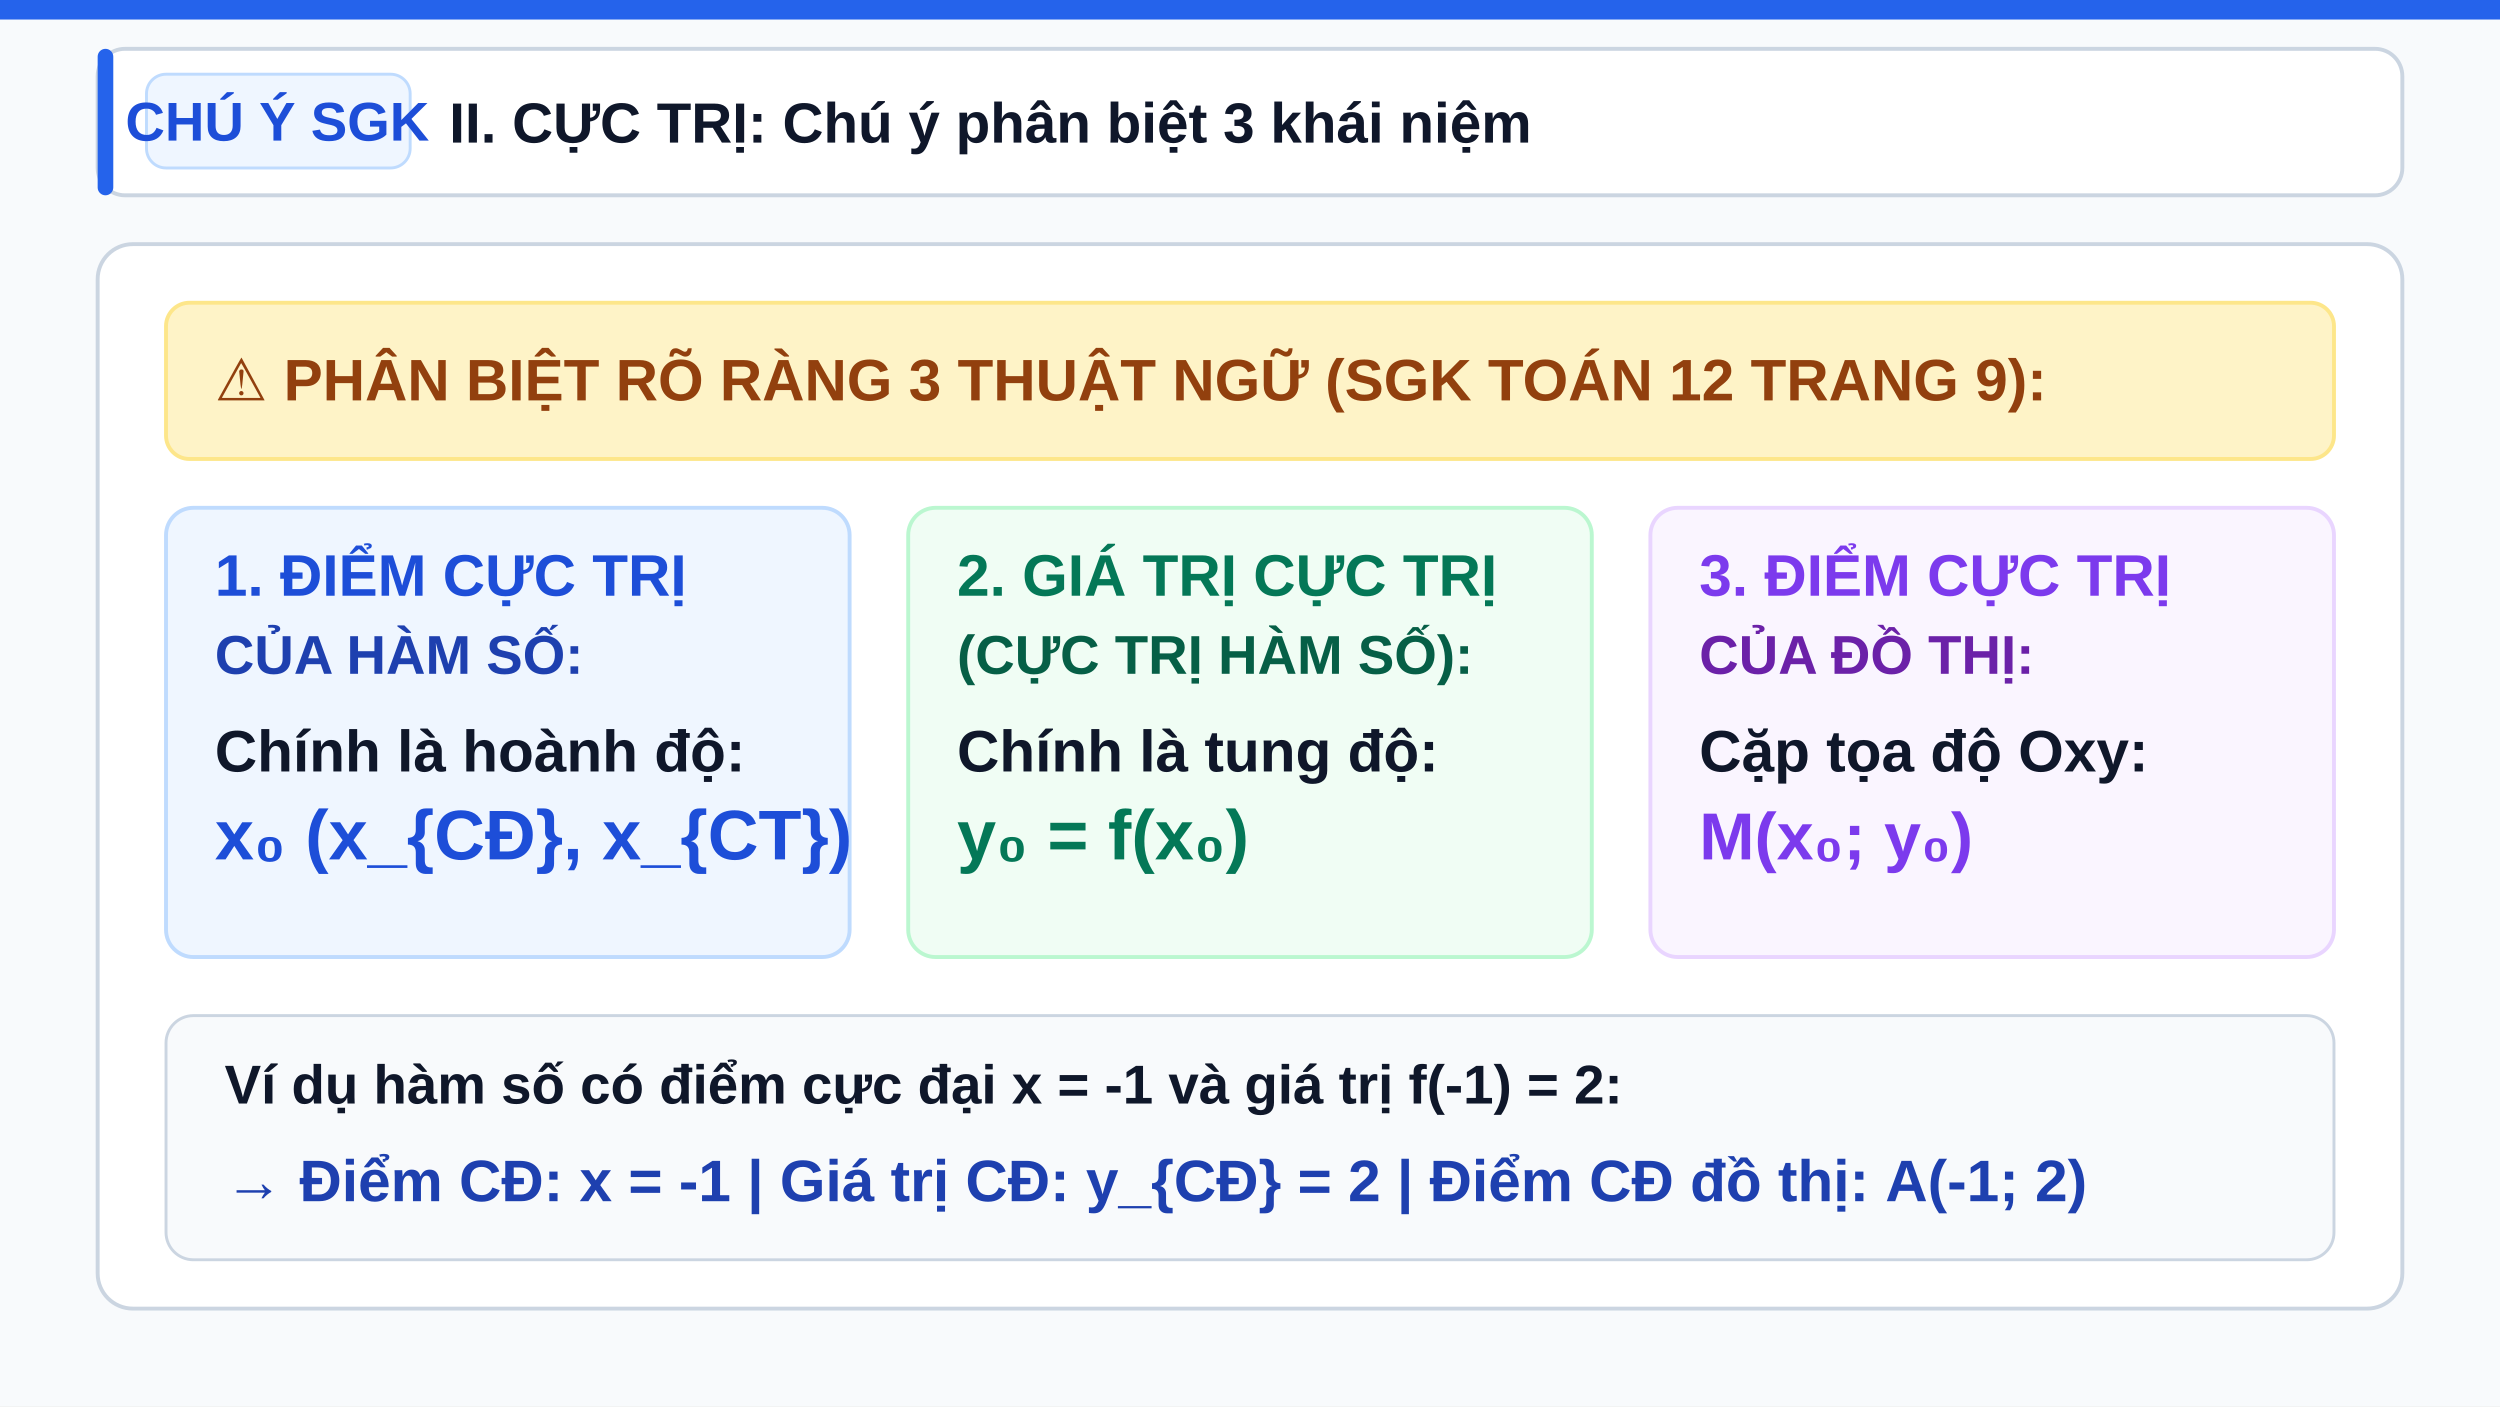
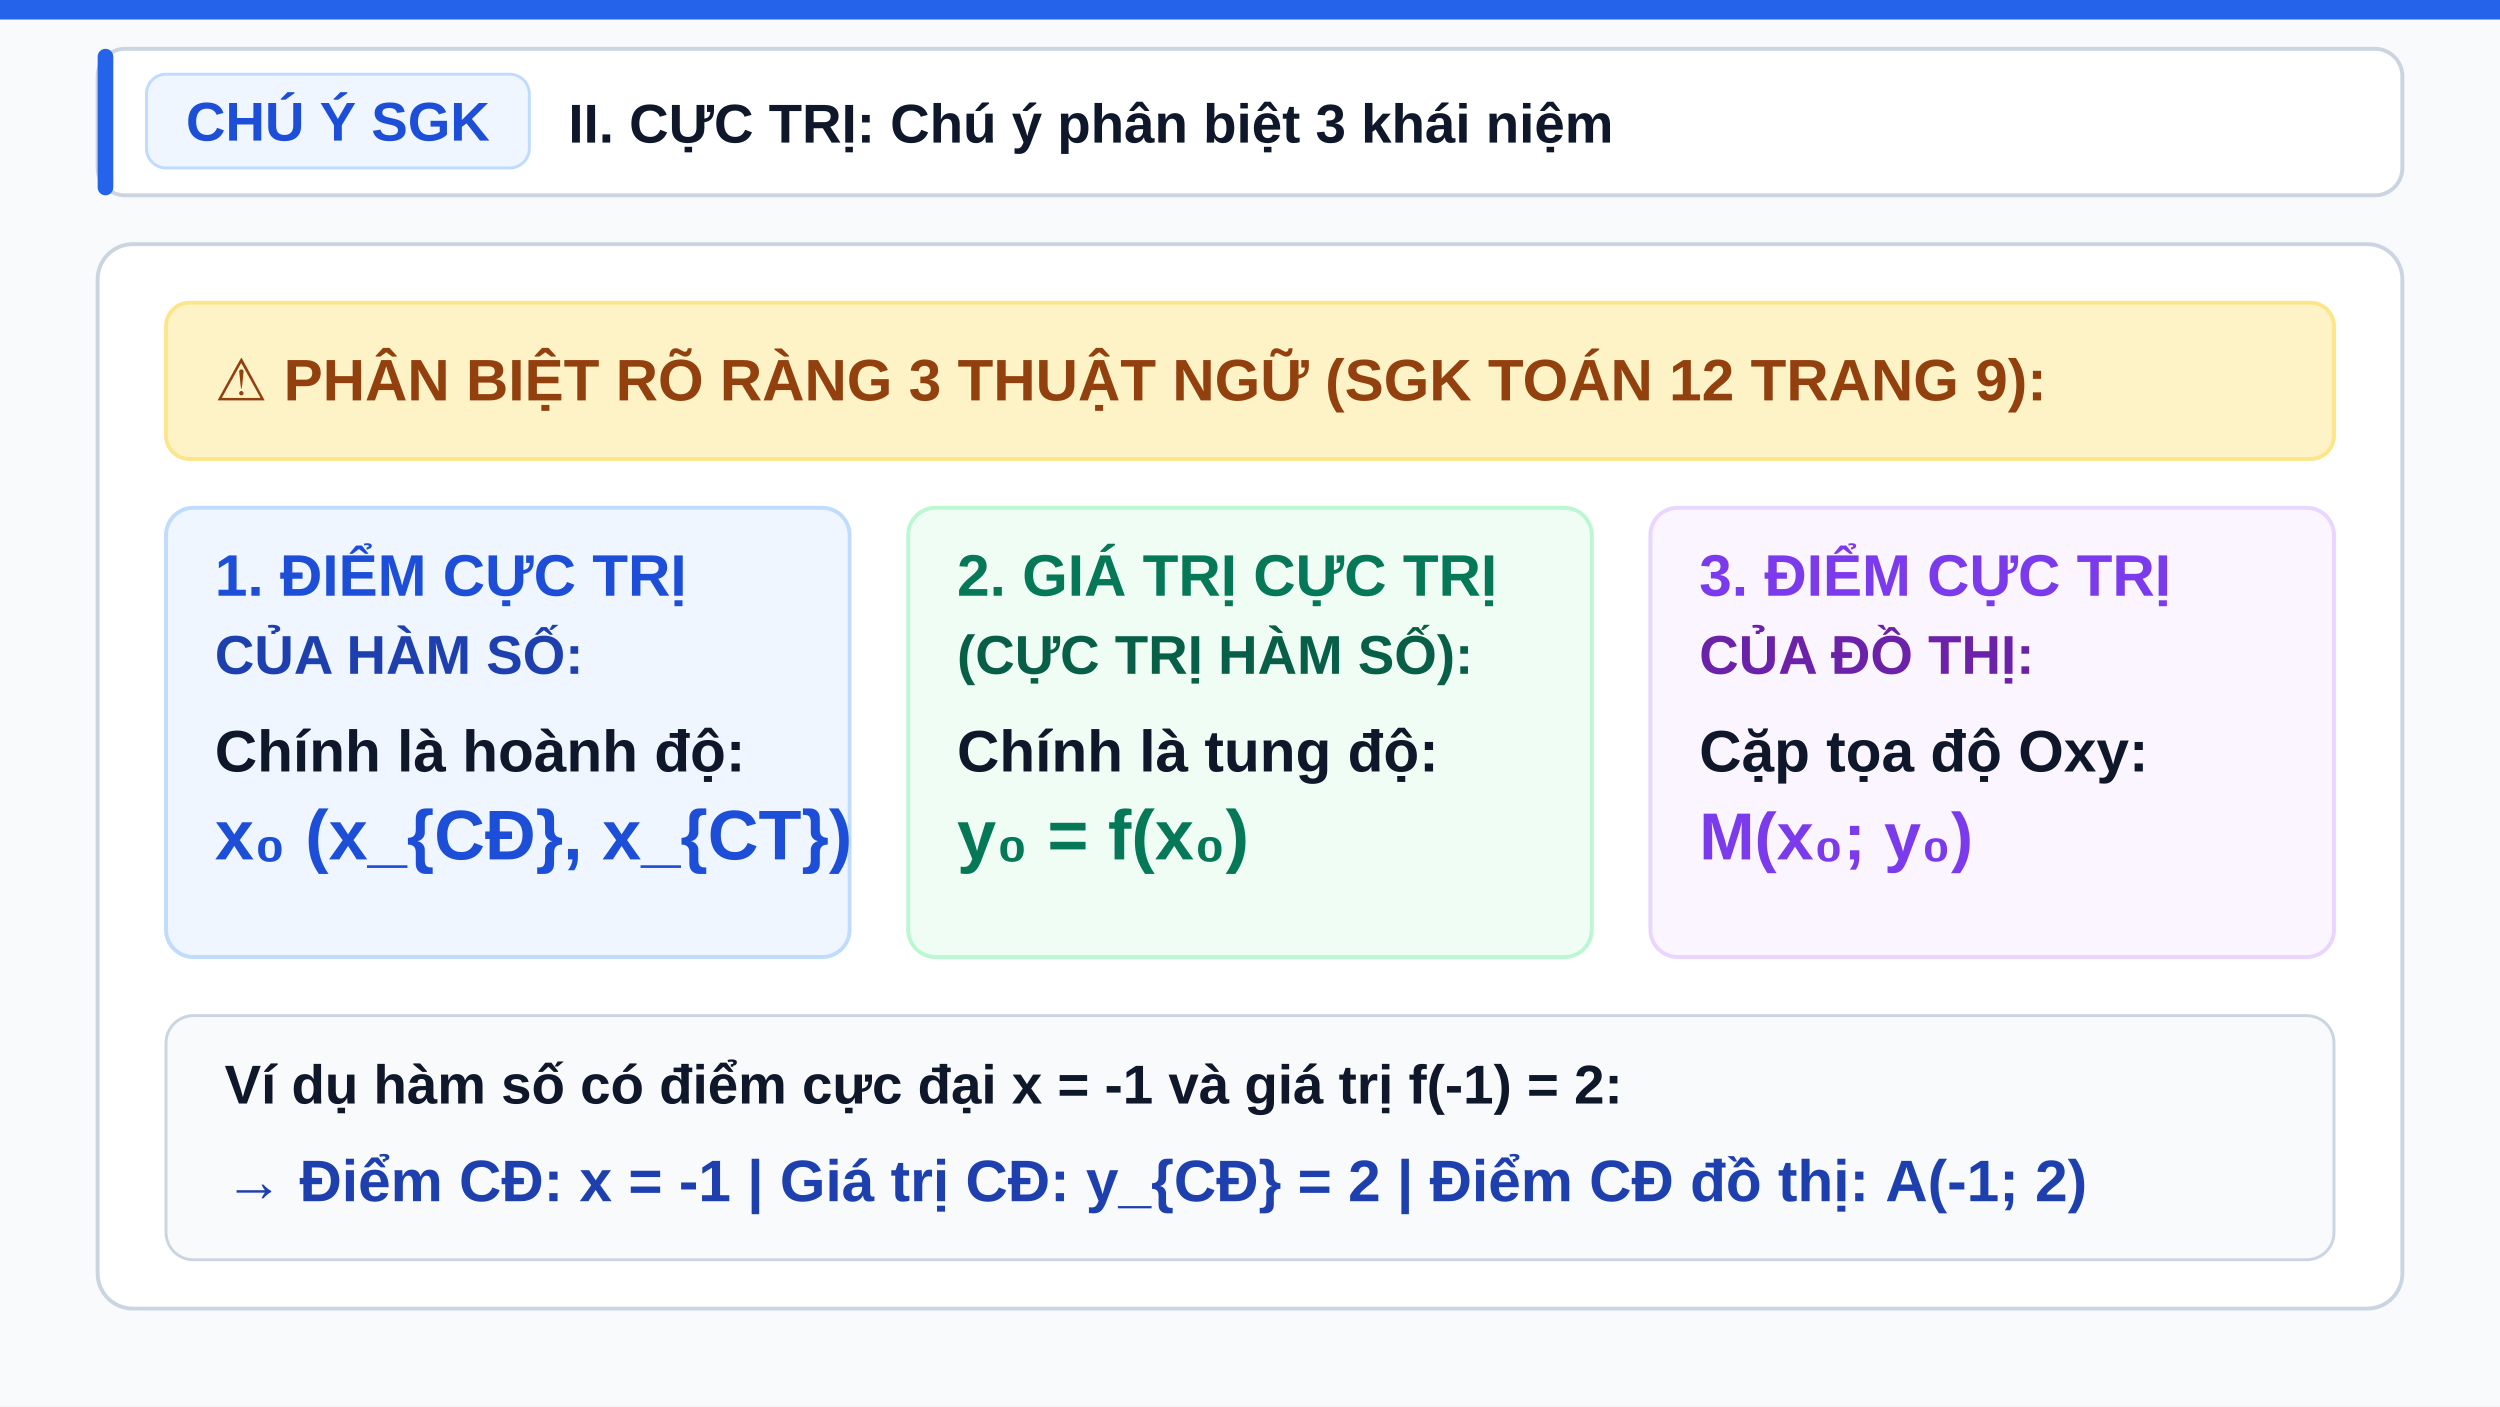
<svg xmlns="http://www.w3.org/2000/svg" width="1280" height="720" viewBox="0 0 1280 720" font-family="Arial, 'Segoe UI', sans-serif">
  <rect x="0" y="0" width="1280" height="720" fill="#F8FAFC" />
  <rect x="0" y="0" width="1280" height="10" fill="#2563EB" />
  <g id="header-group">
    <rect x="50" y="25" width="1180" height="75" rx="14" fill="#FFFFFF" stroke="#CBD5E1" stroke-width="2" />
    <rect x="50" y="25" width="8" height="75" rx="4" fill="#2563EB" />
-     <rect x="75" y="38" width="135" height="48" rx="10" fill="#EFF6FF" stroke="#BFDBFE" stroke-width="1.5" />
-     <text x="142" y="72" fill="#1D4ED8" font-size="28" font-weight="800" text-anchor="middle">CHÚ Ý SGK</text>
-     <text x="230" y="73" fill="#0F172A" font-size="29" font-weight="800">II. CỰC TRỊ: Chú ý phân biệt 3 khái niệm</text>
+     <rect x="75" y="38" width="196" height="48" rx="10" fill="#EFF6FF" stroke="#BFDBFE" stroke-width="1.5" />
+     <text x="173" y="72" fill="#1D4ED8" font-size="28" font-weight="800" text-anchor="middle">CHÚ Ý SGK</text>
+     <text x="291" y="73" fill="#0F172A" font-size="28" font-weight="800">II. CỰC TRỊ: Chú ý phân biệt 3 khái niệm</text>
  </g>
  <g id="content">
    <rect x="50" y="125" width="1180" height="545" rx="18" fill="#FFFFFF" stroke="#CBD5E1" stroke-width="2" />
    <rect x="85" y="155" width="1110" height="80" rx="12" fill="#FEF3C7" stroke="#FDE68A" stroke-width="2" />
    <text x="110" y="205" fill="#92400E" font-size="30" font-weight="800">⚠️ PHÂN BIỆT RÕ RÀNG 3 THUẬT NGỮ (SGK TOÁN 12 TRANG 9):</text>
    <g transform="translate(85, 260)">
      <rect x="0" y="0" width="350" height="230" rx="14" fill="#EFF6FF" stroke="#BFDBFE" stroke-width="2" />
      <text x="25" y="45" fill="#1D4ED8" font-size="30" font-weight="800">1. ĐIỂM CỰC TRỊ</text>
      <text x="25" y="85" fill="#1E40AF" font-size="28" font-weight="800">CỦA HÀM SỐ:</text>
      <text x="25" y="135" fill="#0F172A" font-size="30" font-weight="700">Chính là hoành độ:</text>
      <text x="25" y="180" fill="#1D4ED8" font-size="36" font-weight="800">
        <tspan data-pptx-inline-formula="x_0">x₀</tspan> (<tspan data-pptx-inline-formula="x_{CĐ}">x_{CĐ}</tspan>, <tspan data-pptx-inline-formula="x_{CT}">x_{CT}</tspan>)</text>
      <rect x="380" y="0" width="350" height="230" rx="14" fill="#F0FDF4" stroke="#BBF7D0" stroke-width="2" />
      <text x="405" y="45" fill="#047857" font-size="30" font-weight="800">2. GIÁ TRỊ CỰC TRỊ</text>
      <text x="405" y="85" fill="#065F46" font-size="28" font-weight="800">(CỰC TRỊ HÀM SỐ):</text>
      <text x="405" y="135" fill="#0F172A" font-size="30" font-weight="700">Chính là tung độ:</text>
      <text x="405" y="180" fill="#047857" font-size="36" font-weight="800">
        <tspan data-pptx-inline-formula="y_0 = f(x_0)">y₀ = f(x₀)</tspan>
      </text>
      <rect x="760" y="0" width="350" height="230" rx="14" fill="#FAF5FF" stroke="#E9D5FF" stroke-width="2" />
      <text x="785" y="45" fill="#7C3AED" font-size="30" font-weight="800">3. ĐIỂM CỰC TRỊ</text>
      <text x="785" y="85" fill="#6B21A8" font-size="28" font-weight="800">CỦA ĐỒ THỊ:</text>
      <text x="785" y="135" fill="#0F172A" font-size="30" font-weight="700">Cặp tọa độ Oxy:</text>
      <text x="785" y="180" fill="#7C3AED" font-size="34" font-weight="800">
        <tspan data-pptx-inline-formula="M(x_0; y_0)">M(x₀; y₀)</tspan>
      </text>
    </g>
    <rect x="85" y="520" width="1110" height="125" rx="14" fill="#F8FAFC" stroke="#CBD5E1" stroke-width="1.5" />
    <text x="115" y="565" fill="#0F172A" font-size="28" font-weight="700">Ví dụ hàm số có điểm cực đại <tspan data-pptx-inline-formula="x = -1">x = -1</tspan> và giá trị <tspan data-pptx-inline-formula="f(-1) = 2">f(-1) = 2</tspan>:</text>
    <text x="115" y="615" fill="#1E40AF" font-size="30" font-weight="800">→ Điểm CĐ: <tspan data-pptx-inline-formula="x = -1">x = -1</tspan> | Giá trị CĐ: <tspan data-pptx-inline-formula="y_{CĐ} = 2">y_{CĐ} = 2</tspan> | Điểm CĐ đồ thị: <tspan data-pptx-inline-formula="A(-1; 2)">A(-1; 2)</tspan>
    </text>
  </g>
</svg>
